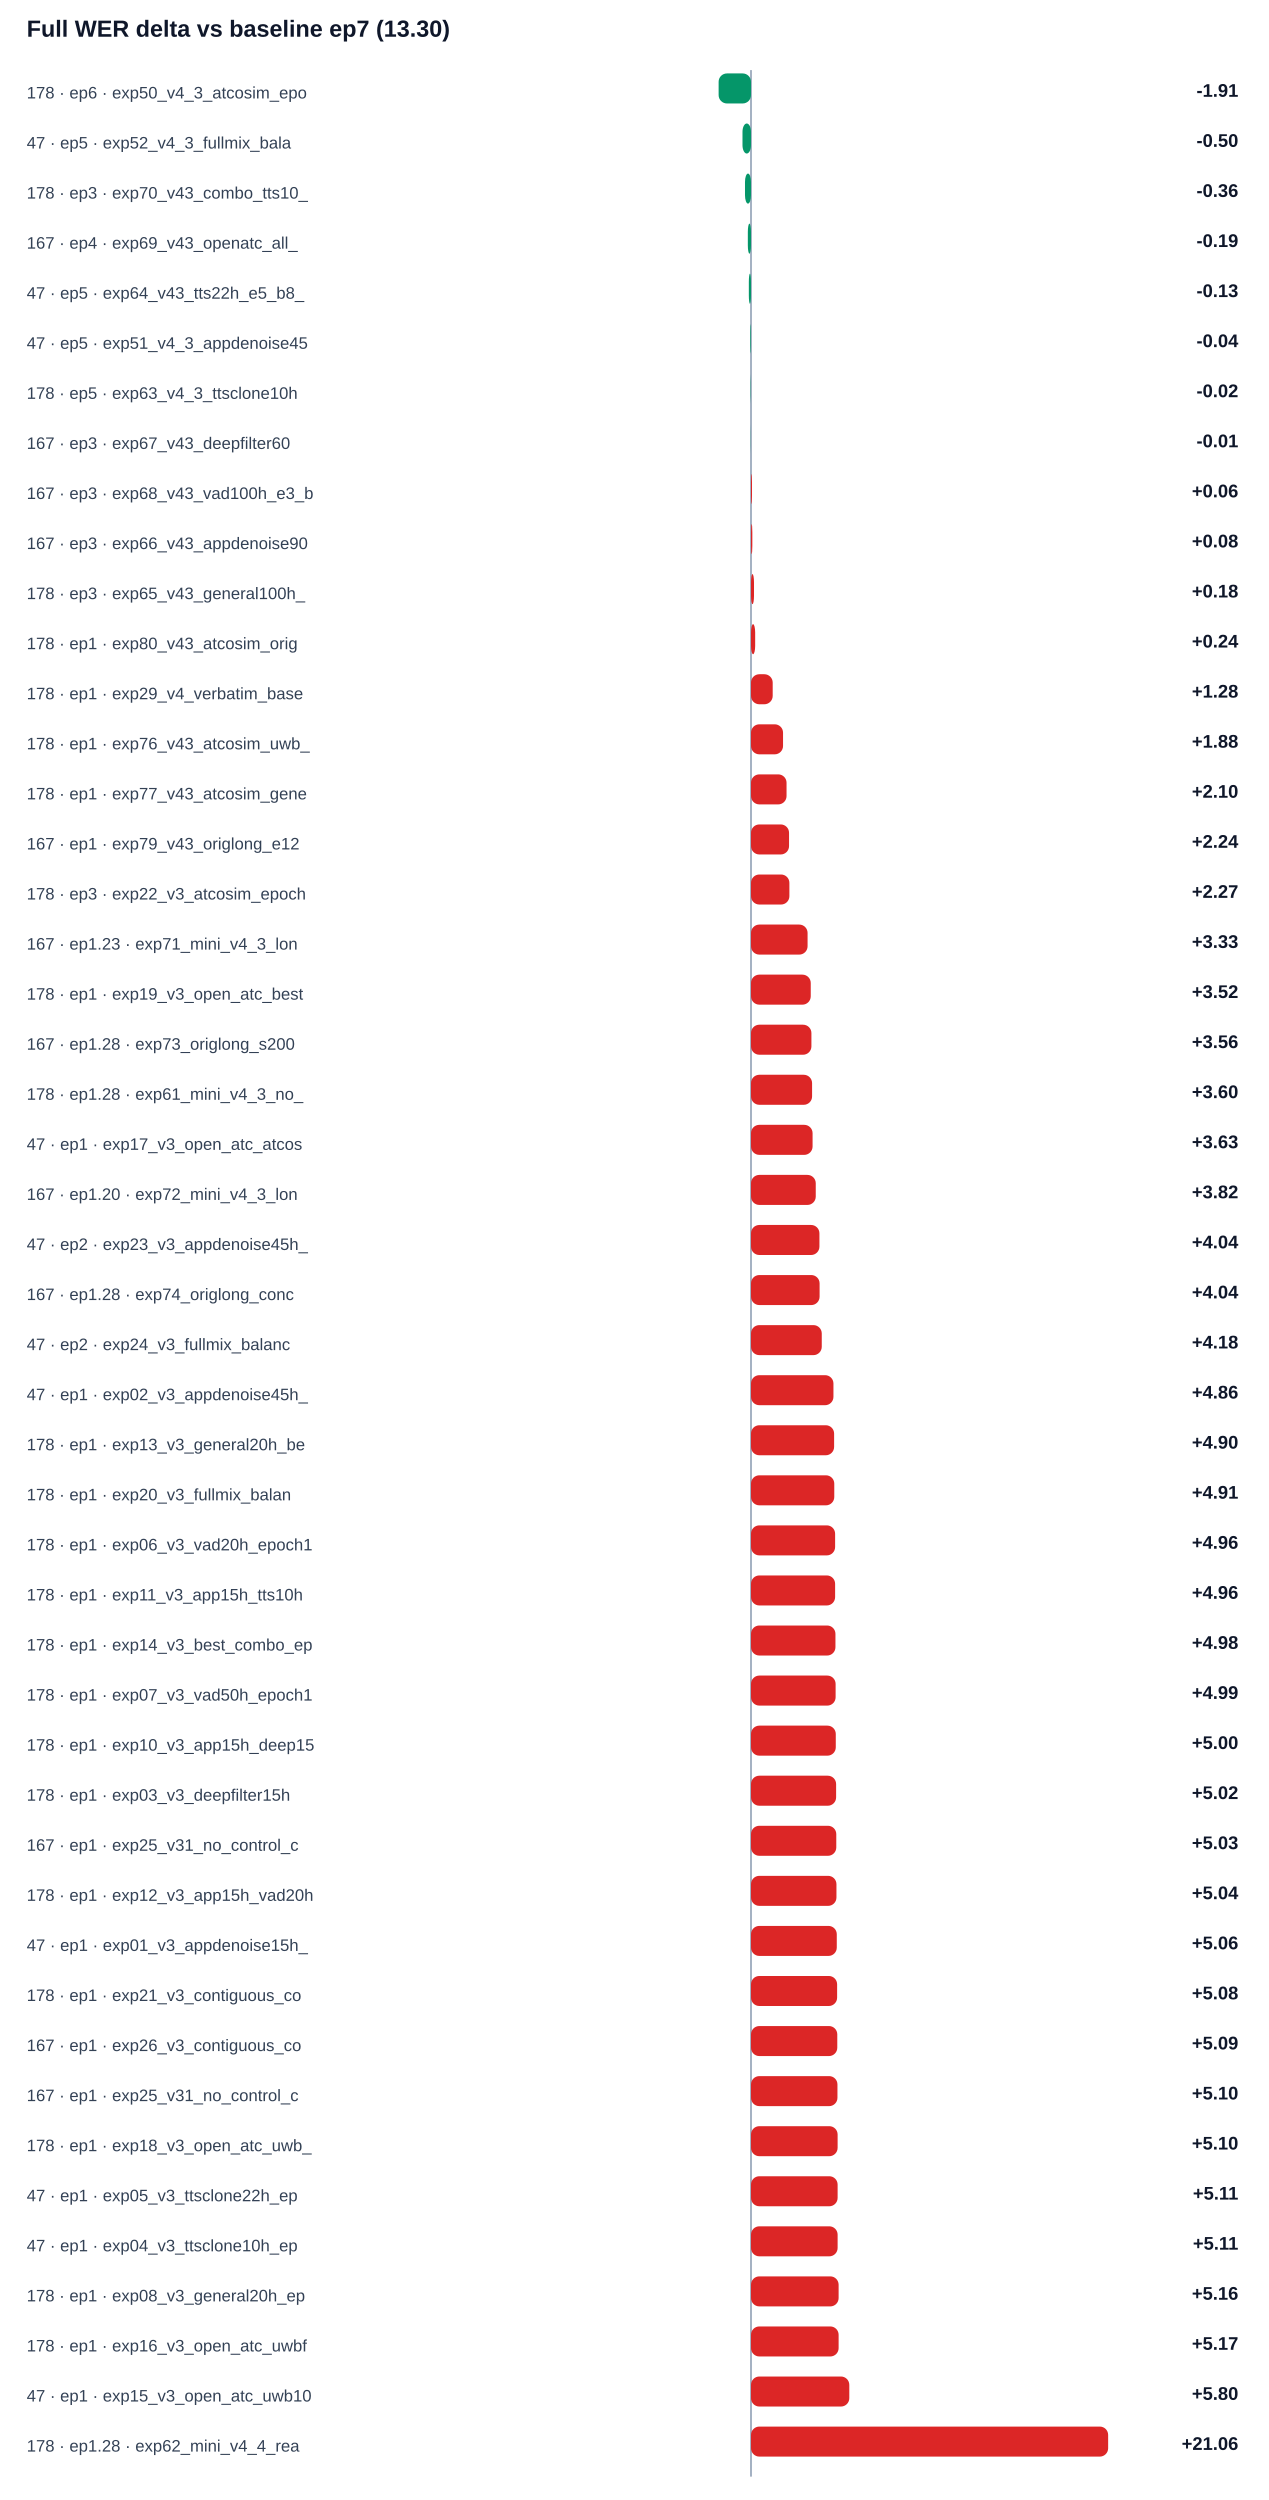
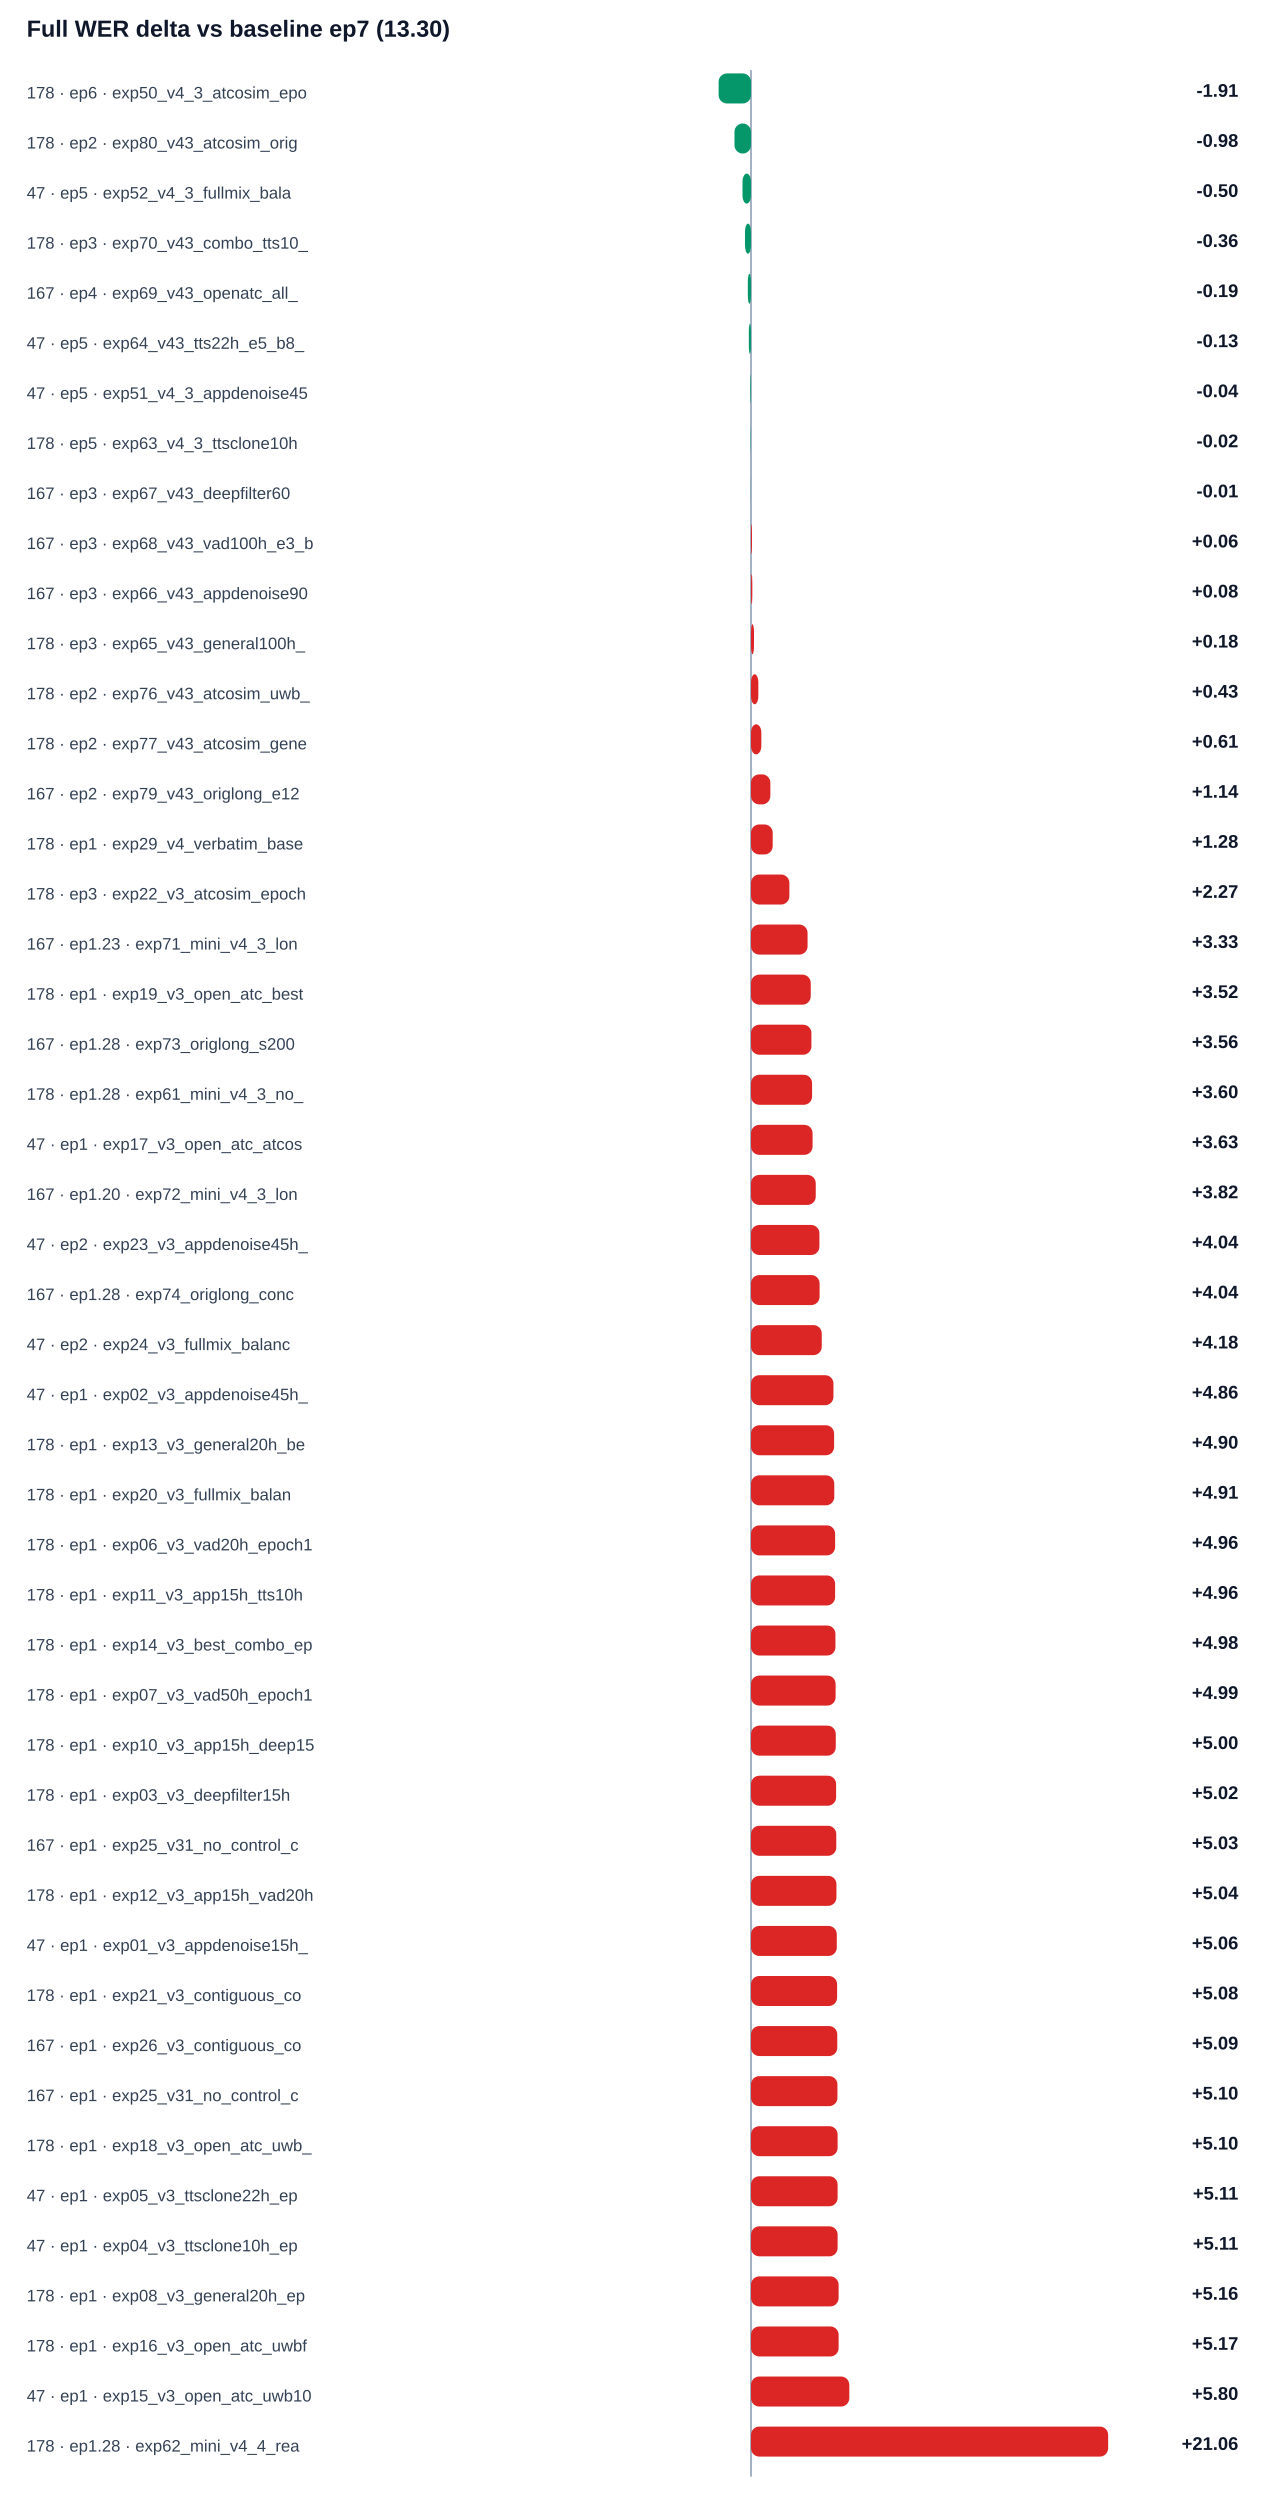
<svg xmlns="http://www.w3.org/2000/svg" width="100%" viewBox="0 0 760 1498" style="max-width:760px;background:#ffffff;border:1px solid #e5e7eb;border-radius:10px;">
  <text x="16.0" y="22.0" font-size="14" fill="#0f172a" text-anchor="start" font-family="Arial, sans-serif" font-weight="700">Full WER delta vs baseline ep7 (13.30)</text>
  <line x1="450" y1="42" x2="450" y2="1484" stroke="#94a3b8" />
  <text x="16.0" y="59.0" font-size="10" fill="#334155" text-anchor="start" font-family="Arial, sans-serif" font-weight="400">178 · ep6 · exp50_v4_3_atcosim_epo</text>
  <rect x="430.6" y="44" width="19.4" height="18" rx="5" fill="#059669" />
  <text x="742.0" y="58.0" font-size="11" fill="#0f172a" text-anchor="end" font-family="Arial, sans-serif" font-weight="700">-1.91</text>
-   <text x="16.0" y="89.0" font-size="10" fill="#334155" text-anchor="start" font-family="Arial, sans-serif" font-weight="400">47 · ep5 · exp52_v4_3_fullmix_bala</text>
-   <rect x="444.9" y="74" width="5.1" height="18" rx="5" fill="#059669" />
-   <text x="742.0" y="88.0" font-size="11" fill="#0f172a" text-anchor="end" font-family="Arial, sans-serif" font-weight="700">-0.50</text>
-   <text x="16.0" y="119.0" font-size="10" fill="#334155" text-anchor="start" font-family="Arial, sans-serif" font-weight="400">178 · ep3 · exp70_v43_combo_tts10_</text>
-   <rect x="446.4" y="104" width="3.6" height="18" rx="5" fill="#059669" />
-   <text x="742.0" y="118.0" font-size="11" fill="#0f172a" text-anchor="end" font-family="Arial, sans-serif" font-weight="700">-0.36</text>
-   <text x="16.0" y="149.0" font-size="10" fill="#334155" text-anchor="start" font-family="Arial, sans-serif" font-weight="400">167 · ep4 · exp69_v43_openatc_all_</text>
-   <rect x="448.1" y="134" width="1.9" height="18" rx="5" fill="#059669" />
-   <text x="742.0" y="148.0" font-size="11" fill="#0f172a" text-anchor="end" font-family="Arial, sans-serif" font-weight="700">-0.19</text>
-   <text x="16.0" y="179.0" font-size="10" fill="#334155" text-anchor="start" font-family="Arial, sans-serif" font-weight="400">47 · ep5 · exp64_v43_tts22h_e5_b8_</text>
-   <rect x="448.7" y="164" width="1.3" height="18" rx="5" fill="#059669" />
-   <text x="742.0" y="178.0" font-size="11" fill="#0f172a" text-anchor="end" font-family="Arial, sans-serif" font-weight="700">-0.13</text>
-   <text x="16.0" y="209.0" font-size="10" fill="#334155" text-anchor="start" font-family="Arial, sans-serif" font-weight="400">47 · ep5 · exp51_v4_3_appdenoise45</text>
-   <rect x="449.6" y="194" width="0.4" height="18" rx="5" fill="#059669" />
-   <text x="742.0" y="208.0" font-size="11" fill="#0f172a" text-anchor="end" font-family="Arial, sans-serif" font-weight="700">-0.04</text>
-   <text x="16.0" y="239.0" font-size="10" fill="#334155" text-anchor="start" font-family="Arial, sans-serif" font-weight="400">178 · ep5 · exp63_v4_3_ttsclone10h</text>
-   <rect x="449.8" y="224" width="0.2" height="18" rx="5" fill="#059669" />
-   <text x="742.0" y="238.0" font-size="11" fill="#0f172a" text-anchor="end" font-family="Arial, sans-serif" font-weight="700">-0.02</text>
-   <text x="16.0" y="269.0" font-size="10" fill="#334155" text-anchor="start" font-family="Arial, sans-serif" font-weight="400">167 · ep3 · exp67_v43_deepfilter60</text>
-   <rect x="449.9" y="254" width="0.1" height="18" rx="5" fill="#059669" />
-   <text x="742.0" y="268.0" font-size="11" fill="#0f172a" text-anchor="end" font-family="Arial, sans-serif" font-weight="700">-0.01</text>
-   <text x="16.0" y="299.0" font-size="10" fill="#334155" text-anchor="start" font-family="Arial, sans-serif" font-weight="400">167 · ep3 · exp68_v43_vad100h_e3_b</text>
-   <rect x="450.0" y="284" width="0.6" height="18" rx="5" fill="#dc2626" />
-   <text x="742.0" y="298.0" font-size="11" fill="#0f172a" text-anchor="end" font-family="Arial, sans-serif" font-weight="700">+0.06</text>
-   <text x="16.0" y="329.0" font-size="10" fill="#334155" text-anchor="start" font-family="Arial, sans-serif" font-weight="400">167 · ep3 · exp66_v43_appdenoise90</text>
-   <rect x="450.0" y="314" width="0.8" height="18" rx="5" fill="#dc2626" />
-   <text x="742.0" y="328.0" font-size="11" fill="#0f172a" text-anchor="end" font-family="Arial, sans-serif" font-weight="700">+0.08</text>
-   <text x="16.0" y="359.0" font-size="10" fill="#334155" text-anchor="start" font-family="Arial, sans-serif" font-weight="400">178 · ep3 · exp65_v43_general100h_</text>
-   <rect x="450.0" y="344" width="1.8" height="18" rx="5" fill="#dc2626" />
-   <text x="742.0" y="358.0" font-size="11" fill="#0f172a" text-anchor="end" font-family="Arial, sans-serif" font-weight="700">+0.18</text>
-   <text x="16.0" y="389.0" font-size="10" fill="#334155" text-anchor="start" font-family="Arial, sans-serif" font-weight="400">178 · ep1 · exp80_v43_atcosim_orig</text>
-   <rect x="450.0" y="374" width="2.5" height="18" rx="5" fill="#dc2626" />
-   <text x="742.0" y="388.0" font-size="11" fill="#0f172a" text-anchor="end" font-family="Arial, sans-serif" font-weight="700">+0.24</text>
-   <text x="16.0" y="419.0" font-size="10" fill="#334155" text-anchor="start" font-family="Arial, sans-serif" font-weight="400">178 · ep1 · exp29_v4_verbatim_base</text>
-   <rect x="450.0" y="404" width="13.0" height="18" rx="5" fill="#dc2626" />
-   <text x="742.0" y="418.0" font-size="11" fill="#0f172a" text-anchor="end" font-family="Arial, sans-serif" font-weight="700">+1.28</text>
-   <text x="16.0" y="449.0" font-size="10" fill="#334155" text-anchor="start" font-family="Arial, sans-serif" font-weight="400">178 · ep1 · exp76_v43_atcosim_uwb_</text>
-   <rect x="450.0" y="434" width="19.2" height="18" rx="5" fill="#dc2626" />
-   <text x="742.0" y="448.0" font-size="11" fill="#0f172a" text-anchor="end" font-family="Arial, sans-serif" font-weight="700">+1.88</text>
-   <text x="16.0" y="479.0" font-size="10" fill="#334155" text-anchor="start" font-family="Arial, sans-serif" font-weight="400">178 · ep1 · exp77_v43_atcosim_gene</text>
-   <rect x="450.0" y="464" width="21.3" height="18" rx="5" fill="#dc2626" />
-   <text x="742.0" y="478.0" font-size="11" fill="#0f172a" text-anchor="end" font-family="Arial, sans-serif" font-weight="700">+2.10</text>
-   <text x="16.0" y="509.0" font-size="10" fill="#334155" text-anchor="start" font-family="Arial, sans-serif" font-weight="400">167 · ep1 · exp79_v43_origlong_e12</text>
-   <rect x="450.0" y="494" width="22.8" height="18" rx="5" fill="#dc2626" />
-   <text x="742.0" y="508.0" font-size="11" fill="#0f172a" text-anchor="end" font-family="Arial, sans-serif" font-weight="700">+2.24</text>
+   <text x="16.0" y="89.0" font-size="10" fill="#334155" text-anchor="start" font-family="Arial, sans-serif" font-weight="400">178 · ep2 · exp80_v43_atcosim_orig</text>
+   <rect x="440.1" y="74" width="9.9" height="18" rx="5" fill="#059669" />
+   <text x="742.0" y="88.0" font-size="11" fill="#0f172a" text-anchor="end" font-family="Arial, sans-serif" font-weight="700">-0.98</text>
+   <text x="16.0" y="119.0" font-size="10" fill="#334155" text-anchor="start" font-family="Arial, sans-serif" font-weight="400">47 · ep5 · exp52_v4_3_fullmix_bala</text>
+   <rect x="444.9" y="104" width="5.1" height="18" rx="5" fill="#059669" />
+   <text x="742.0" y="118.0" font-size="11" fill="#0f172a" text-anchor="end" font-family="Arial, sans-serif" font-weight="700">-0.50</text>
+   <text x="16.0" y="149.0" font-size="10" fill="#334155" text-anchor="start" font-family="Arial, sans-serif" font-weight="400">178 · ep3 · exp70_v43_combo_tts10_</text>
+   <rect x="446.4" y="134" width="3.6" height="18" rx="5" fill="#059669" />
+   <text x="742.0" y="148.0" font-size="11" fill="#0f172a" text-anchor="end" font-family="Arial, sans-serif" font-weight="700">-0.36</text>
+   <text x="16.0" y="179.0" font-size="10" fill="#334155" text-anchor="start" font-family="Arial, sans-serif" font-weight="400">167 · ep4 · exp69_v43_openatc_all_</text>
+   <rect x="448.1" y="164" width="1.9" height="18" rx="5" fill="#059669" />
+   <text x="742.0" y="178.0" font-size="11" fill="#0f172a" text-anchor="end" font-family="Arial, sans-serif" font-weight="700">-0.19</text>
+   <text x="16.0" y="209.0" font-size="10" fill="#334155" text-anchor="start" font-family="Arial, sans-serif" font-weight="400">47 · ep5 · exp64_v43_tts22h_e5_b8_</text>
+   <rect x="448.7" y="194" width="1.3" height="18" rx="5" fill="#059669" />
+   <text x="742.0" y="208.0" font-size="11" fill="#0f172a" text-anchor="end" font-family="Arial, sans-serif" font-weight="700">-0.13</text>
+   <text x="16.0" y="239.0" font-size="10" fill="#334155" text-anchor="start" font-family="Arial, sans-serif" font-weight="400">47 · ep5 · exp51_v4_3_appdenoise45</text>
+   <rect x="449.6" y="224" width="0.4" height="18" rx="5" fill="#059669" />
+   <text x="742.0" y="238.0" font-size="11" fill="#0f172a" text-anchor="end" font-family="Arial, sans-serif" font-weight="700">-0.04</text>
+   <text x="16.0" y="269.0" font-size="10" fill="#334155" text-anchor="start" font-family="Arial, sans-serif" font-weight="400">178 · ep5 · exp63_v4_3_ttsclone10h</text>
+   <rect x="449.8" y="254" width="0.2" height="18" rx="5" fill="#059669" />
+   <text x="742.0" y="268.0" font-size="11" fill="#0f172a" text-anchor="end" font-family="Arial, sans-serif" font-weight="700">-0.02</text>
+   <text x="16.0" y="299.0" font-size="10" fill="#334155" text-anchor="start" font-family="Arial, sans-serif" font-weight="400">167 · ep3 · exp67_v43_deepfilter60</text>
+   <rect x="449.9" y="284" width="0.1" height="18" rx="5" fill="#059669" />
+   <text x="742.0" y="298.0" font-size="11" fill="#0f172a" text-anchor="end" font-family="Arial, sans-serif" font-weight="700">-0.01</text>
+   <text x="16.0" y="329.0" font-size="10" fill="#334155" text-anchor="start" font-family="Arial, sans-serif" font-weight="400">167 · ep3 · exp68_v43_vad100h_e3_b</text>
+   <rect x="450.0" y="314" width="0.6" height="18" rx="5" fill="#dc2626" />
+   <text x="742.0" y="328.0" font-size="11" fill="#0f172a" text-anchor="end" font-family="Arial, sans-serif" font-weight="700">+0.06</text>
+   <text x="16.0" y="359.0" font-size="10" fill="#334155" text-anchor="start" font-family="Arial, sans-serif" font-weight="400">167 · ep3 · exp66_v43_appdenoise90</text>
+   <rect x="450.0" y="344" width="0.8" height="18" rx="5" fill="#dc2626" />
+   <text x="742.0" y="358.0" font-size="11" fill="#0f172a" text-anchor="end" font-family="Arial, sans-serif" font-weight="700">+0.08</text>
+   <text x="16.0" y="389.0" font-size="10" fill="#334155" text-anchor="start" font-family="Arial, sans-serif" font-weight="400">178 · ep3 · exp65_v43_general100h_</text>
+   <rect x="450.0" y="374" width="1.8" height="18" rx="5" fill="#dc2626" />
+   <text x="742.0" y="388.0" font-size="11" fill="#0f172a" text-anchor="end" font-family="Arial, sans-serif" font-weight="700">+0.18</text>
+   <text x="16.0" y="419.0" font-size="10" fill="#334155" text-anchor="start" font-family="Arial, sans-serif" font-weight="400">178 · ep2 · exp76_v43_atcosim_uwb_</text>
+   <rect x="450.0" y="404" width="4.4" height="18" rx="5" fill="#dc2626" />
+   <text x="742.0" y="418.0" font-size="11" fill="#0f172a" text-anchor="end" font-family="Arial, sans-serif" font-weight="700">+0.43</text>
+   <text x="16.0" y="449.0" font-size="10" fill="#334155" text-anchor="start" font-family="Arial, sans-serif" font-weight="400">178 · ep2 · exp77_v43_atcosim_gene</text>
+   <rect x="450.0" y="434" width="6.2" height="18" rx="5" fill="#dc2626" />
+   <text x="742.0" y="448.0" font-size="11" fill="#0f172a" text-anchor="end" font-family="Arial, sans-serif" font-weight="700">+0.61</text>
+   <text x="16.0" y="479.0" font-size="10" fill="#334155" text-anchor="start" font-family="Arial, sans-serif" font-weight="400">167 · ep2 · exp79_v43_origlong_e12</text>
+   <rect x="450.0" y="464" width="11.6" height="18" rx="5" fill="#dc2626" />
+   <text x="742.0" y="478.0" font-size="11" fill="#0f172a" text-anchor="end" font-family="Arial, sans-serif" font-weight="700">+1.14</text>
+   <text x="16.0" y="509.0" font-size="10" fill="#334155" text-anchor="start" font-family="Arial, sans-serif" font-weight="400">178 · ep1 · exp29_v4_verbatim_base</text>
+   <rect x="450.0" y="494" width="13.0" height="18" rx="5" fill="#dc2626" />
+   <text x="742.0" y="508.0" font-size="11" fill="#0f172a" text-anchor="end" font-family="Arial, sans-serif" font-weight="700">+1.28</text>
  <text x="16.0" y="539.0" font-size="10" fill="#334155" text-anchor="start" font-family="Arial, sans-serif" font-weight="400">178 · ep3 · exp22_v3_atcosim_epoch</text>
  <rect x="450.0" y="524" width="23.0" height="18" rx="5" fill="#dc2626" />
  <text x="742.0" y="538.0" font-size="11" fill="#0f172a" text-anchor="end" font-family="Arial, sans-serif" font-weight="700">+2.27</text>
  <text x="16.0" y="569.0" font-size="10" fill="#334155" text-anchor="start" font-family="Arial, sans-serif" font-weight="400">167 · ep1.23 · exp71_mini_v4_3_lon</text>
  <rect x="450.0" y="554" width="33.9" height="18" rx="5" fill="#dc2626" />
  <text x="742.0" y="568.0" font-size="11" fill="#0f172a" text-anchor="end" font-family="Arial, sans-serif" font-weight="700">+3.33</text>
  <text x="16.0" y="599.0" font-size="10" fill="#334155" text-anchor="start" font-family="Arial, sans-serif" font-weight="400">178 · ep1 · exp19_v3_open_atc_best</text>
  <rect x="450.0" y="584" width="35.8" height="18" rx="5" fill="#dc2626" />
  <text x="742.0" y="598.0" font-size="11" fill="#0f172a" text-anchor="end" font-family="Arial, sans-serif" font-weight="700">+3.52</text>
  <text x="16.0" y="629.0" font-size="10" fill="#334155" text-anchor="start" font-family="Arial, sans-serif" font-weight="400">167 · ep1.28 · exp73_origlong_s200</text>
  <rect x="450.0" y="614" width="36.2" height="18" rx="5" fill="#dc2626" />
  <text x="742.0" y="628.0" font-size="11" fill="#0f172a" text-anchor="end" font-family="Arial, sans-serif" font-weight="700">+3.56</text>
  <text x="16.0" y="659.0" font-size="10" fill="#334155" text-anchor="start" font-family="Arial, sans-serif" font-weight="400">178 · ep1.28 · exp61_mini_v4_3_no_</text>
  <rect x="450.0" y="644" width="36.6" height="18" rx="5" fill="#dc2626" />
  <text x="742.0" y="658.0" font-size="11" fill="#0f172a" text-anchor="end" font-family="Arial, sans-serif" font-weight="700">+3.60</text>
  <text x="16.0" y="689.0" font-size="10" fill="#334155" text-anchor="start" font-family="Arial, sans-serif" font-weight="400">47 · ep1 · exp17_v3_open_atc_atcos</text>
  <rect x="450.0" y="674" width="36.9" height="18" rx="5" fill="#dc2626" />
  <text x="742.0" y="688.0" font-size="11" fill="#0f172a" text-anchor="end" font-family="Arial, sans-serif" font-weight="700">+3.63</text>
  <text x="16.0" y="719.0" font-size="10" fill="#334155" text-anchor="start" font-family="Arial, sans-serif" font-weight="400">167 · ep1.20 · exp72_mini_v4_3_lon</text>
  <rect x="450.0" y="704" width="38.8" height="18" rx="5" fill="#dc2626" />
  <text x="742.0" y="718.0" font-size="11" fill="#0f172a" text-anchor="end" font-family="Arial, sans-serif" font-weight="700">+3.82</text>
  <text x="16.0" y="749.0" font-size="10" fill="#334155" text-anchor="start" font-family="Arial, sans-serif" font-weight="400">47 · ep2 · exp23_v3_appdenoise45h_</text>
  <rect x="450.0" y="734" width="41.0" height="18" rx="5" fill="#dc2626" />
  <text x="742.0" y="748.0" font-size="11" fill="#0f172a" text-anchor="end" font-family="Arial, sans-serif" font-weight="700">+4.04</text>
  <text x="16.0" y="779.0" font-size="10" fill="#334155" text-anchor="start" font-family="Arial, sans-serif" font-weight="400">167 · ep1.28 · exp74_origlong_conc</text>
  <rect x="450.0" y="764" width="41.1" height="18" rx="5" fill="#dc2626" />
  <text x="742.0" y="778.0" font-size="11" fill="#0f172a" text-anchor="end" font-family="Arial, sans-serif" font-weight="700">+4.04</text>
  <text x="16.0" y="809.0" font-size="10" fill="#334155" text-anchor="start" font-family="Arial, sans-serif" font-weight="400">47 · ep2 · exp24_v3_fullmix_balanc</text>
  <rect x="450.0" y="794" width="42.4" height="18" rx="5" fill="#dc2626" />
  <text x="742.0" y="808.0" font-size="11" fill="#0f172a" text-anchor="end" font-family="Arial, sans-serif" font-weight="700">+4.18</text>
  <text x="16.0" y="839.0" font-size="10" fill="#334155" text-anchor="start" font-family="Arial, sans-serif" font-weight="400">47 · ep1 · exp02_v3_appdenoise45h_</text>
  <rect x="450.0" y="824" width="49.4" height="18" rx="5" fill="#dc2626" />
  <text x="742.0" y="838.0" font-size="11" fill="#0f172a" text-anchor="end" font-family="Arial, sans-serif" font-weight="700">+4.86</text>
  <text x="16.0" y="869.0" font-size="10" fill="#334155" text-anchor="start" font-family="Arial, sans-serif" font-weight="400">178 · ep1 · exp13_v3_general20h_be</text>
  <rect x="450.0" y="854" width="49.8" height="18" rx="5" fill="#dc2626" />
  <text x="742.0" y="868.0" font-size="11" fill="#0f172a" text-anchor="end" font-family="Arial, sans-serif" font-weight="700">+4.90</text>
  <text x="16.0" y="899.0" font-size="10" fill="#334155" text-anchor="start" font-family="Arial, sans-serif" font-weight="400">178 · ep1 · exp20_v3_fullmix_balan</text>
  <rect x="450.0" y="884" width="49.9" height="18" rx="5" fill="#dc2626" />
  <text x="742.0" y="898.0" font-size="11" fill="#0f172a" text-anchor="end" font-family="Arial, sans-serif" font-weight="700">+4.91</text>
  <text x="16.0" y="929.0" font-size="10" fill="#334155" text-anchor="start" font-family="Arial, sans-serif" font-weight="400">178 · ep1 · exp06_v3_vad20h_epoch1</text>
  <rect x="450.0" y="914" width="50.4" height="18" rx="5" fill="#dc2626" />
  <text x="742.0" y="928.0" font-size="11" fill="#0f172a" text-anchor="end" font-family="Arial, sans-serif" font-weight="700">+4.96</text>
  <text x="16.0" y="959.0" font-size="10" fill="#334155" text-anchor="start" font-family="Arial, sans-serif" font-weight="400">178 · ep1 · exp11_v3_app15h_tts10h</text>
  <rect x="450.0" y="944" width="50.4" height="18" rx="5" fill="#dc2626" />
  <text x="742.0" y="958.0" font-size="11" fill="#0f172a" text-anchor="end" font-family="Arial, sans-serif" font-weight="700">+4.96</text>
  <text x="16.0" y="989.0" font-size="10" fill="#334155" text-anchor="start" font-family="Arial, sans-serif" font-weight="400">178 · ep1 · exp14_v3_best_combo_ep</text>
  <rect x="450.0" y="974" width="50.6" height="18" rx="5" fill="#dc2626" />
  <text x="742.0" y="988.0" font-size="11" fill="#0f172a" text-anchor="end" font-family="Arial, sans-serif" font-weight="700">+4.98</text>
  <text x="16.0" y="1019.0" font-size="10" fill="#334155" text-anchor="start" font-family="Arial, sans-serif" font-weight="400">178 · ep1 · exp07_v3_vad50h_epoch1</text>
  <rect x="450.0" y="1004" width="50.7" height="18" rx="5" fill="#dc2626" />
  <text x="742.0" y="1018.0" font-size="11" fill="#0f172a" text-anchor="end" font-family="Arial, sans-serif" font-weight="700">+4.99</text>
  <text x="16.0" y="1049.0" font-size="10" fill="#334155" text-anchor="start" font-family="Arial, sans-serif" font-weight="400">178 · ep1 · exp10_v3_app15h_deep15</text>
  <rect x="450.0" y="1034" width="50.8" height="18" rx="5" fill="#dc2626" />
  <text x="742.0" y="1048.0" font-size="11" fill="#0f172a" text-anchor="end" font-family="Arial, sans-serif" font-weight="700">+5.00</text>
  <text x="16.0" y="1079.0" font-size="10" fill="#334155" text-anchor="start" font-family="Arial, sans-serif" font-weight="400">178 · ep1 · exp03_v3_deepfilter15h</text>
  <rect x="450.0" y="1064" width="51.0" height="18" rx="5" fill="#dc2626" />
  <text x="742.0" y="1078.0" font-size="11" fill="#0f172a" text-anchor="end" font-family="Arial, sans-serif" font-weight="700">+5.02</text>
  <text x="16.0" y="1109.0" font-size="10" fill="#334155" text-anchor="start" font-family="Arial, sans-serif" font-weight="400">167 · ep1 · exp25_v31_no_control_c</text>
  <rect x="450.0" y="1094" width="51.1" height="18" rx="5" fill="#dc2626" />
  <text x="742.0" y="1108.0" font-size="11" fill="#0f172a" text-anchor="end" font-family="Arial, sans-serif" font-weight="700">+5.03</text>
  <text x="16.0" y="1139.0" font-size="10" fill="#334155" text-anchor="start" font-family="Arial, sans-serif" font-weight="400">178 · ep1 · exp12_v3_app15h_vad20h</text>
  <rect x="450.0" y="1124" width="51.2" height="18" rx="5" fill="#dc2626" />
  <text x="742.0" y="1138.0" font-size="11" fill="#0f172a" text-anchor="end" font-family="Arial, sans-serif" font-weight="700">+5.04</text>
  <text x="16.0" y="1169.0" font-size="10" fill="#334155" text-anchor="start" font-family="Arial, sans-serif" font-weight="400">47 · ep1 · exp01_v3_appdenoise15h_</text>
  <rect x="450.0" y="1154" width="51.4" height="18" rx="5" fill="#dc2626" />
  <text x="742.0" y="1168.0" font-size="11" fill="#0f172a" text-anchor="end" font-family="Arial, sans-serif" font-weight="700">+5.06</text>
  <text x="16.0" y="1199.0" font-size="10" fill="#334155" text-anchor="start" font-family="Arial, sans-serif" font-weight="400">178 · ep1 · exp21_v3_contiguous_co</text>
  <rect x="450.0" y="1184" width="51.6" height="18" rx="5" fill="#dc2626" />
  <text x="742.0" y="1198.0" font-size="11" fill="#0f172a" text-anchor="end" font-family="Arial, sans-serif" font-weight="700">+5.08</text>
  <text x="16.0" y="1229.0" font-size="10" fill="#334155" text-anchor="start" font-family="Arial, sans-serif" font-weight="400">167 · ep1 · exp26_v3_contiguous_co</text>
  <rect x="450.0" y="1214" width="51.7" height="18" rx="5" fill="#dc2626" />
  <text x="742.0" y="1228.0" font-size="11" fill="#0f172a" text-anchor="end" font-family="Arial, sans-serif" font-weight="700">+5.09</text>
  <text x="16.0" y="1259.0" font-size="10" fill="#334155" text-anchor="start" font-family="Arial, sans-serif" font-weight="400">167 · ep1 · exp25_v31_no_control_c</text>
  <rect x="450.0" y="1244" width="51.8" height="18" rx="5" fill="#dc2626" />
  <text x="742.0" y="1258.0" font-size="11" fill="#0f172a" text-anchor="end" font-family="Arial, sans-serif" font-weight="700">+5.10</text>
  <text x="16.0" y="1289.0" font-size="10" fill="#334155" text-anchor="start" font-family="Arial, sans-serif" font-weight="400">178 · ep1 · exp18_v3_open_atc_uwb_</text>
  <rect x="450.0" y="1274" width="51.9" height="18" rx="5" fill="#dc2626" />
  <text x="742.0" y="1288.0" font-size="11" fill="#0f172a" text-anchor="end" font-family="Arial, sans-serif" font-weight="700">+5.10</text>
  <text x="16.0" y="1319.0" font-size="10" fill="#334155" text-anchor="start" font-family="Arial, sans-serif" font-weight="400">47 · ep1 · exp05_v3_ttsclone22h_ep</text>
  <rect x="450.0" y="1304" width="51.9" height="18" rx="5" fill="#dc2626" />
  <text x="742.0" y="1318.0" font-size="11" fill="#0f172a" text-anchor="end" font-family="Arial, sans-serif" font-weight="700">+5.11</text>
  <text x="16.0" y="1349.0" font-size="10" fill="#334155" text-anchor="start" font-family="Arial, sans-serif" font-weight="400">47 · ep1 · exp04_v3_ttsclone10h_ep</text>
  <rect x="450.0" y="1334" width="51.9" height="18" rx="5" fill="#dc2626" />
  <text x="742.0" y="1348.0" font-size="11" fill="#0f172a" text-anchor="end" font-family="Arial, sans-serif" font-weight="700">+5.11</text>
  <text x="16.0" y="1379.0" font-size="10" fill="#334155" text-anchor="start" font-family="Arial, sans-serif" font-weight="400">178 · ep1 · exp08_v3_general20h_ep</text>
  <rect x="450.0" y="1364" width="52.5" height="18" rx="5" fill="#dc2626" />
  <text x="742.0" y="1378.0" font-size="11" fill="#0f172a" text-anchor="end" font-family="Arial, sans-serif" font-weight="700">+5.16</text>
  <text x="16.0" y="1409.0" font-size="10" fill="#334155" text-anchor="start" font-family="Arial, sans-serif" font-weight="400">178 · ep1 · exp16_v3_open_atc_uwbf</text>
  <rect x="450.0" y="1394" width="52.5" height="18" rx="5" fill="#dc2626" />
  <text x="742.0" y="1408.0" font-size="11" fill="#0f172a" text-anchor="end" font-family="Arial, sans-serif" font-weight="700">+5.17</text>
  <text x="16.0" y="1439.0" font-size="10" fill="#334155" text-anchor="start" font-family="Arial, sans-serif" font-weight="400">47 · ep1 · exp15_v3_open_atc_uwb10</text>
  <rect x="450.0" y="1424" width="58.9" height="18" rx="5" fill="#dc2626" />
  <text x="742.0" y="1438.0" font-size="11" fill="#0f172a" text-anchor="end" font-family="Arial, sans-serif" font-weight="700">+5.80</text>
  <text x="16.0" y="1469.0" font-size="10" fill="#334155" text-anchor="start" font-family="Arial, sans-serif" font-weight="400">178 · ep1.28 · exp62_mini_v4_4_rea</text>
  <rect x="450.0" y="1454" width="214.0" height="18" rx="5" fill="#dc2626" />
  <text x="742.0" y="1468.0" font-size="11" fill="#0f172a" text-anchor="end" font-family="Arial, sans-serif" font-weight="700">+21.06</text>
</svg>
